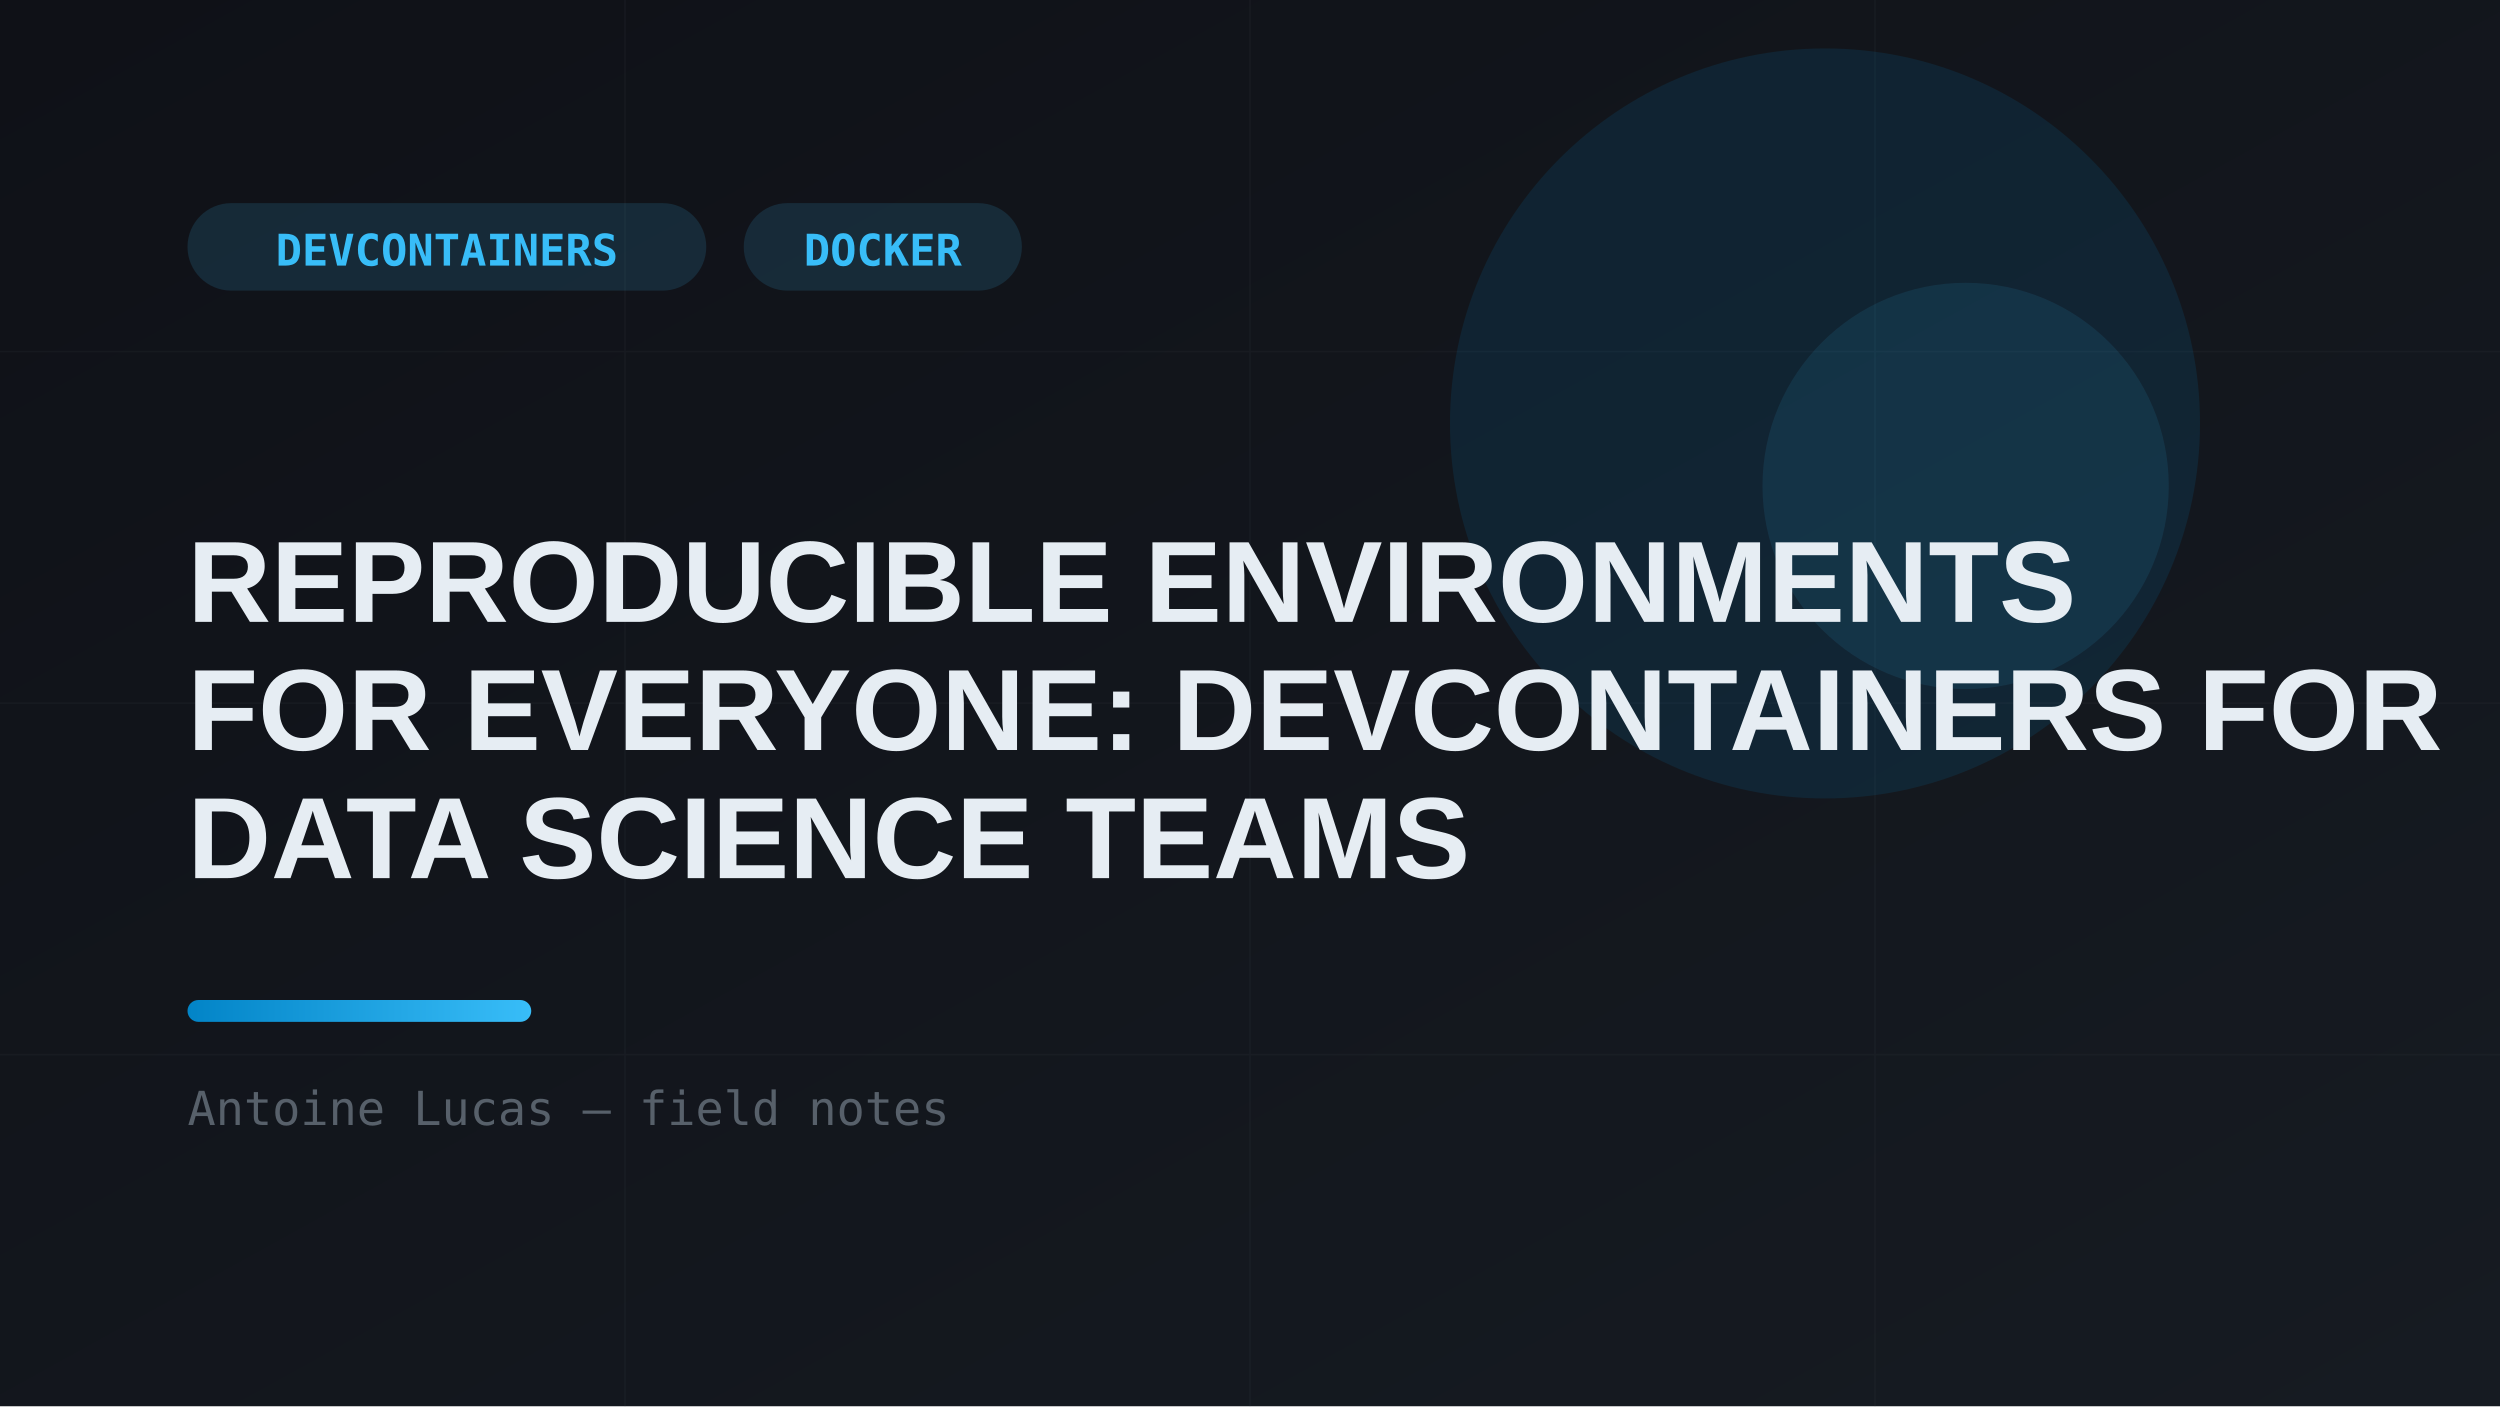
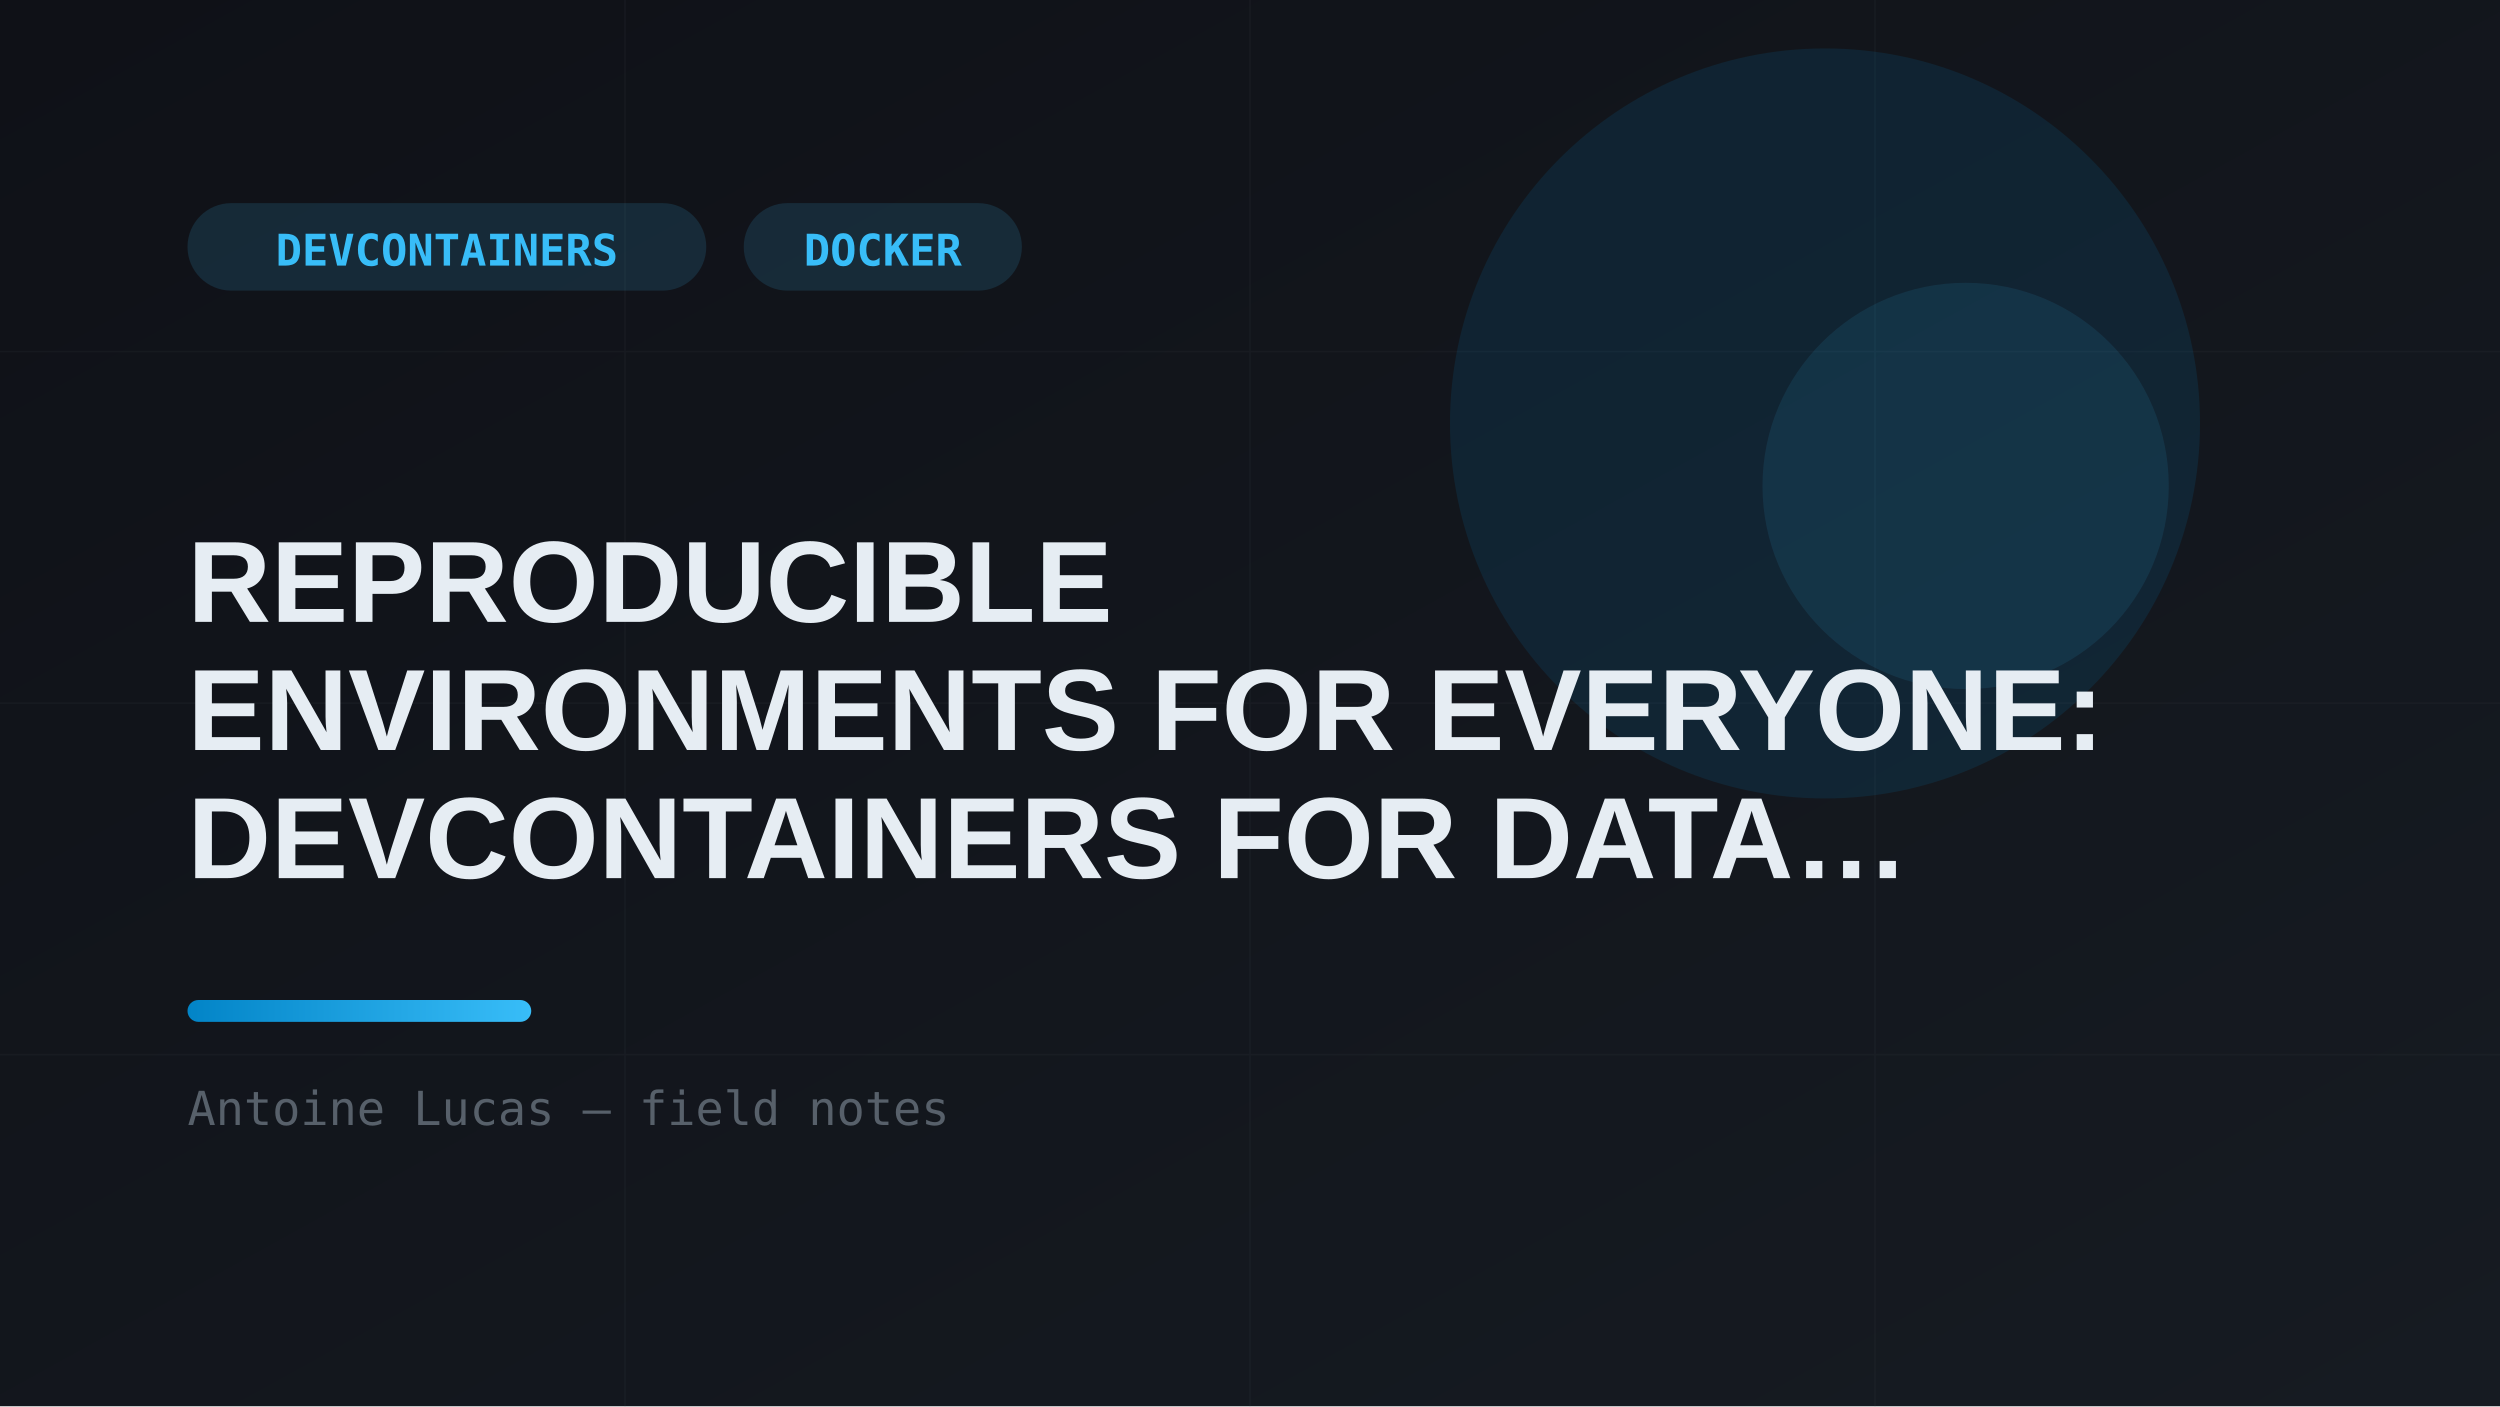
<svg xmlns="http://www.w3.org/2000/svg" viewBox="0 0 1600 900" role="img" aria-label="Cover for Reproducible Environments for Everyone: DevContainers for Data Science Teams">
  <defs>
    <linearGradient id="bg" x1="0%" y1="0%" x2="100%" y2="100%">
      <stop offset="0%" stop-color="#0F1117" />
      <stop offset="100%" stop-color="#161B22" />
    </linearGradient>
    <linearGradient id="accent" x1="0%" y1="0%" x2="100%" y2="0%">
      <stop offset="0%" stop-color="#0284C7" />
      <stop offset="100%" stop-color="#38BDF8" />
    </linearGradient>
  </defs>
  <rect width="1600" height="900" fill="url(#bg)" />
  <g opacity="0.18" stroke="#30363D" stroke-width="1">
    <path d="M0 225H1600" />
    <path d="M0 450H1600" />
    <path d="M0 675H1600" />
    <path d="M400 0V900" />
    <path d="M800 0V900" />
    <path d="M1200 0V900" />
  </g>
  <circle cx="1168" cy="271" r="240" fill="#0284C7" opacity="0.13" />
  <circle cx="1258" cy="311" r="130" fill="#38BDF8" opacity="0.10" />
  <rect x="120" y="130" width="332" height="56" rx="28" fill="#38BDF8" opacity="0.14" />
  <text x="286.0" y="170" fill="#38BDF8" font-family="JetBrains Mono, monospace" font-size="28" font-weight="600" text-anchor="middle">DEVCONTAINERS</text>
  <rect x="476" y="130" width="178" height="56" rx="28" fill="#38BDF8" opacity="0.14" />
  <text x="565.0" y="170" fill="#38BDF8" font-family="JetBrains Mono, monospace" font-size="28" font-weight="600" text-anchor="middle">DOCKER</text>
-   <text x="120" y="398" fill="#E6EDF3" font-family="Space Grotesk, Arial, sans-serif" font-size="74" font-weight="700">REPRODUCIBLE ENVIRONMENTS</text>
-   <text x="120" y="480" fill="#E6EDF3" font-family="Space Grotesk, Arial, sans-serif" font-size="74" font-weight="700">FOR EVERYONE: DEVCONTAINERS FOR</text>
-   <text x="120" y="562" fill="#E6EDF3" font-family="Space Grotesk, Arial, sans-serif" font-size="74" font-weight="700">DATA SCIENCE TEAMS</text>
+   <text x="120" y="398" fill="#E6EDF3" font-family="Space Grotesk, Arial, sans-serif" font-size="74" font-weight="700">REPRODUCIBLE</text>
+   <text x="120" y="480" fill="#E6EDF3" font-family="Space Grotesk, Arial, sans-serif" font-size="74" font-weight="700">ENVIRONMENTS FOR EVERYONE:</text>
+   <text x="120" y="562" fill="#E6EDF3" font-family="Space Grotesk, Arial, sans-serif" font-size="74" font-weight="700">DEVCONTAINERS FOR DATA…</text>
  <rect x="120" y="640" width="220" height="14" rx="7" fill="url(#accent)" />
  <text x="120" y="720" fill="#57606A" font-family="JetBrains Mono, monospace" font-size="30">Antoine Lucas — field notes</text>
</svg>
